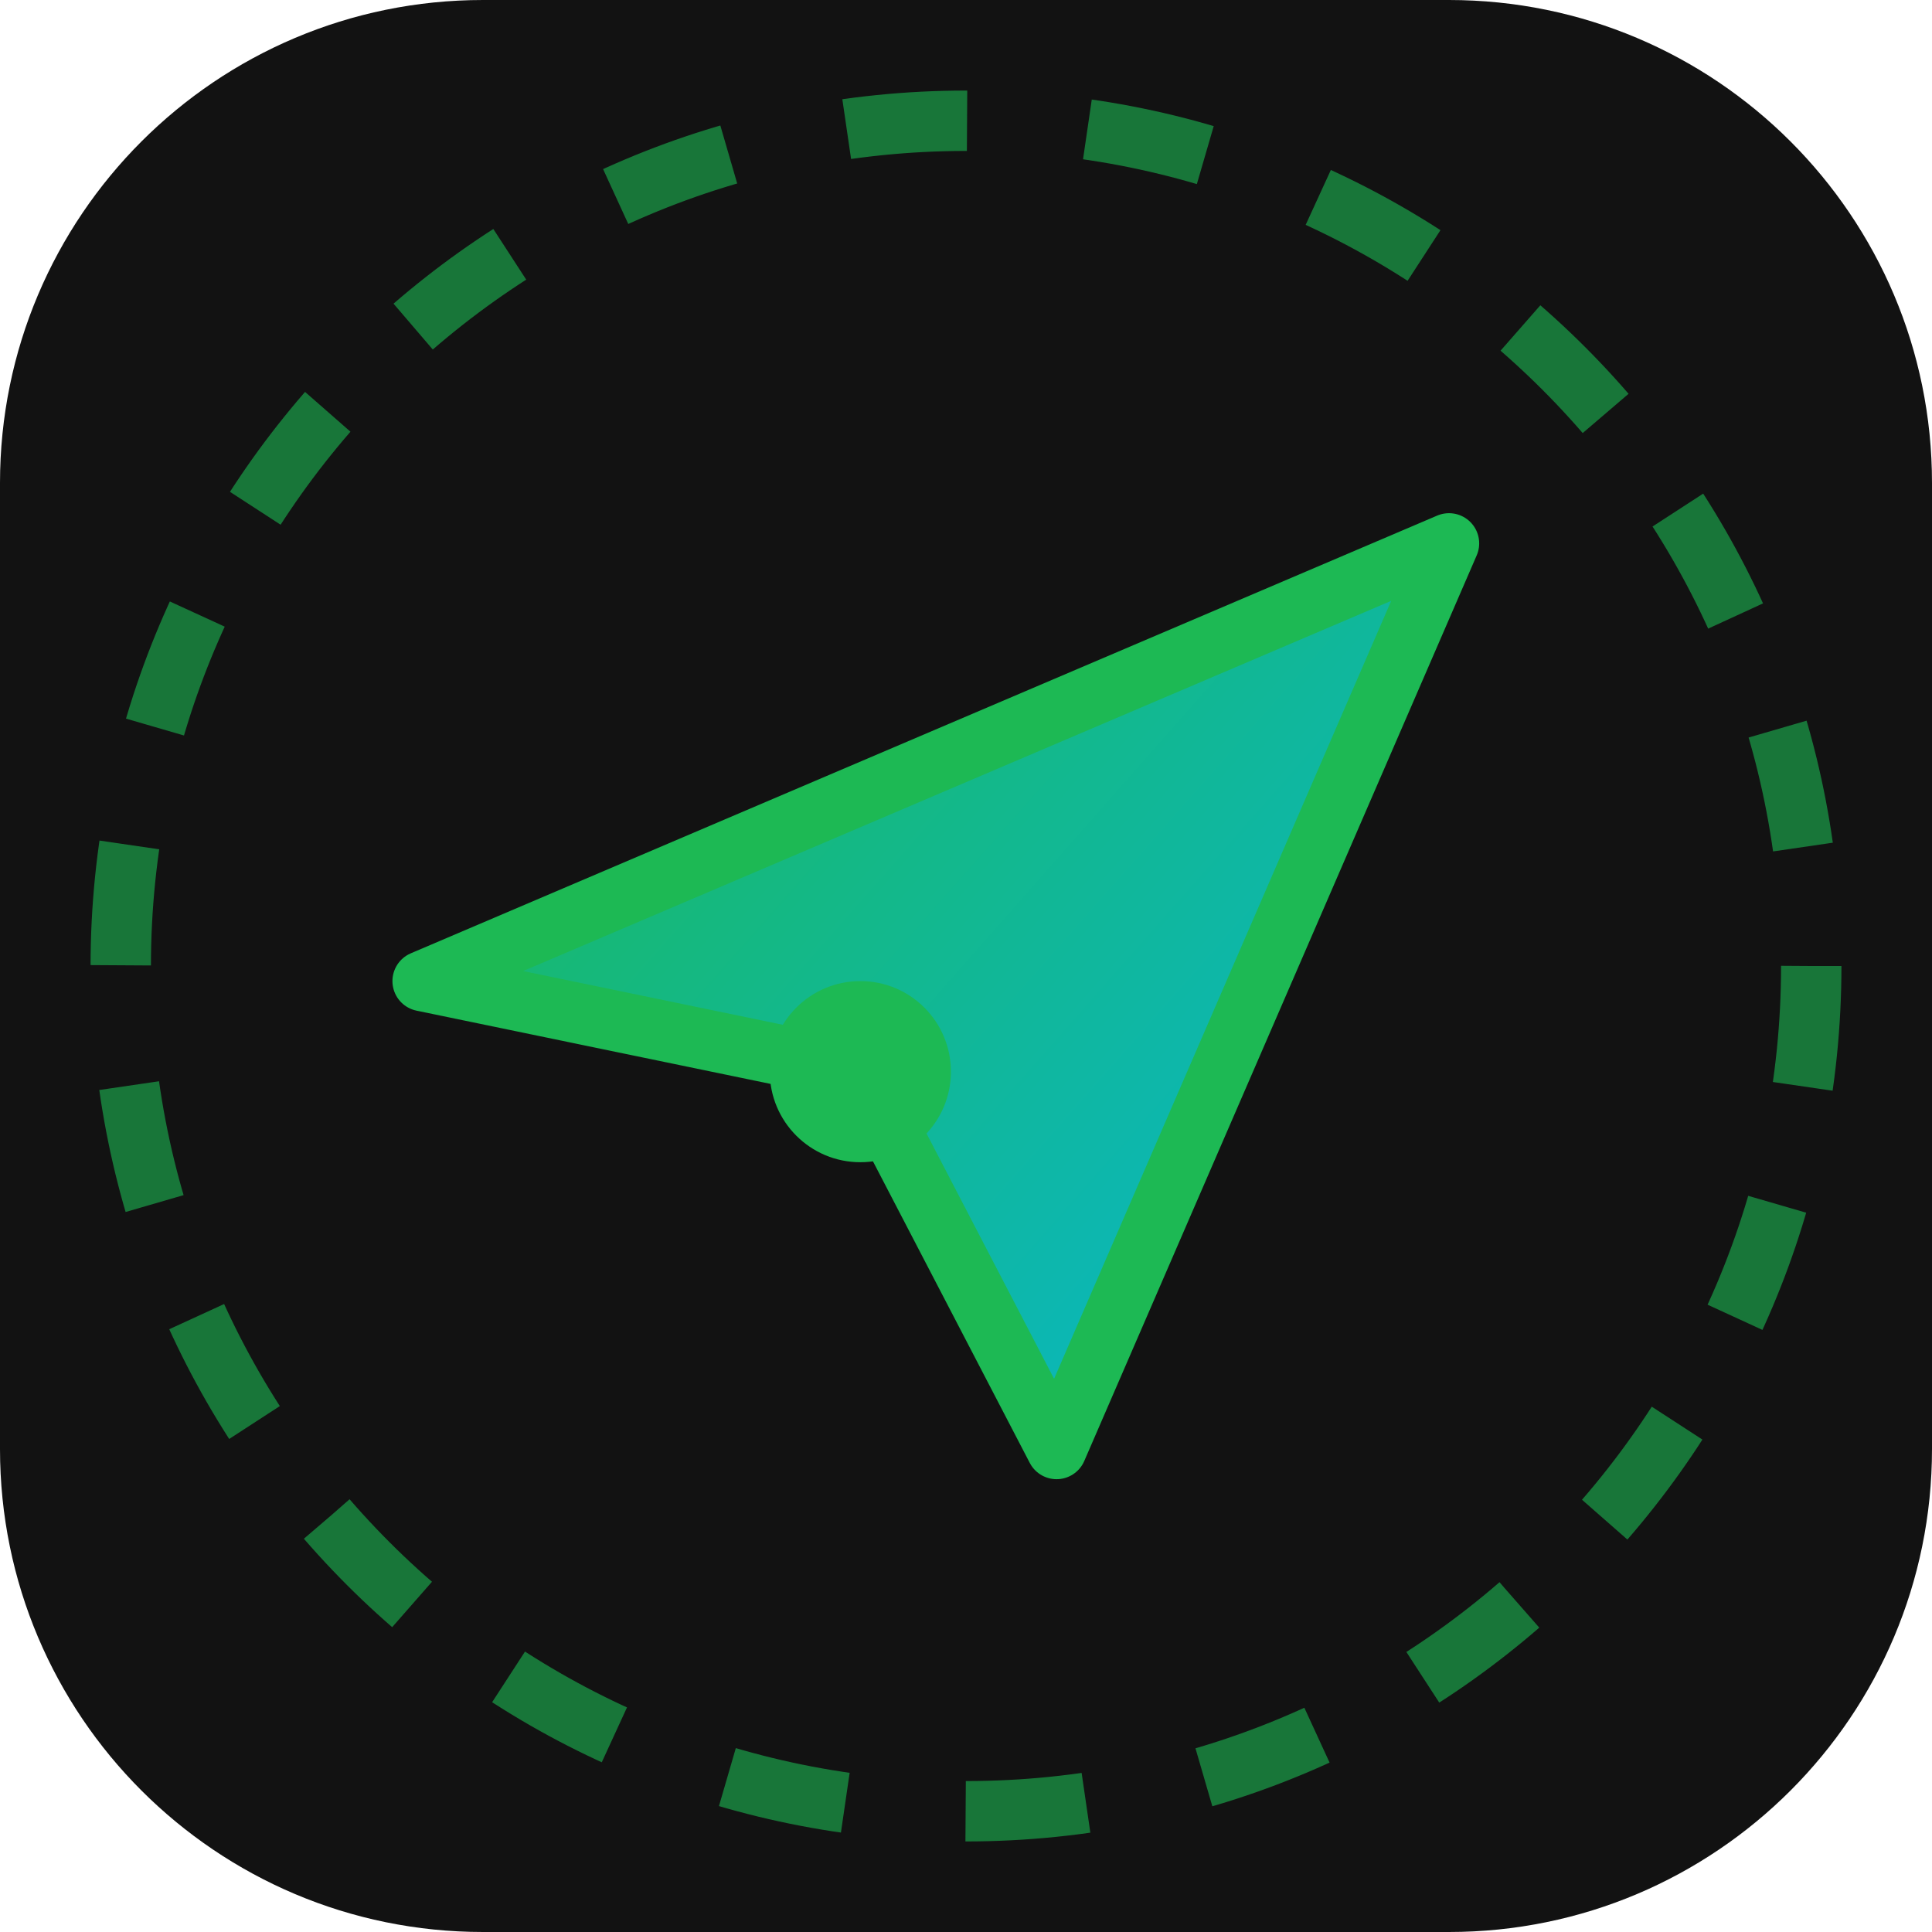
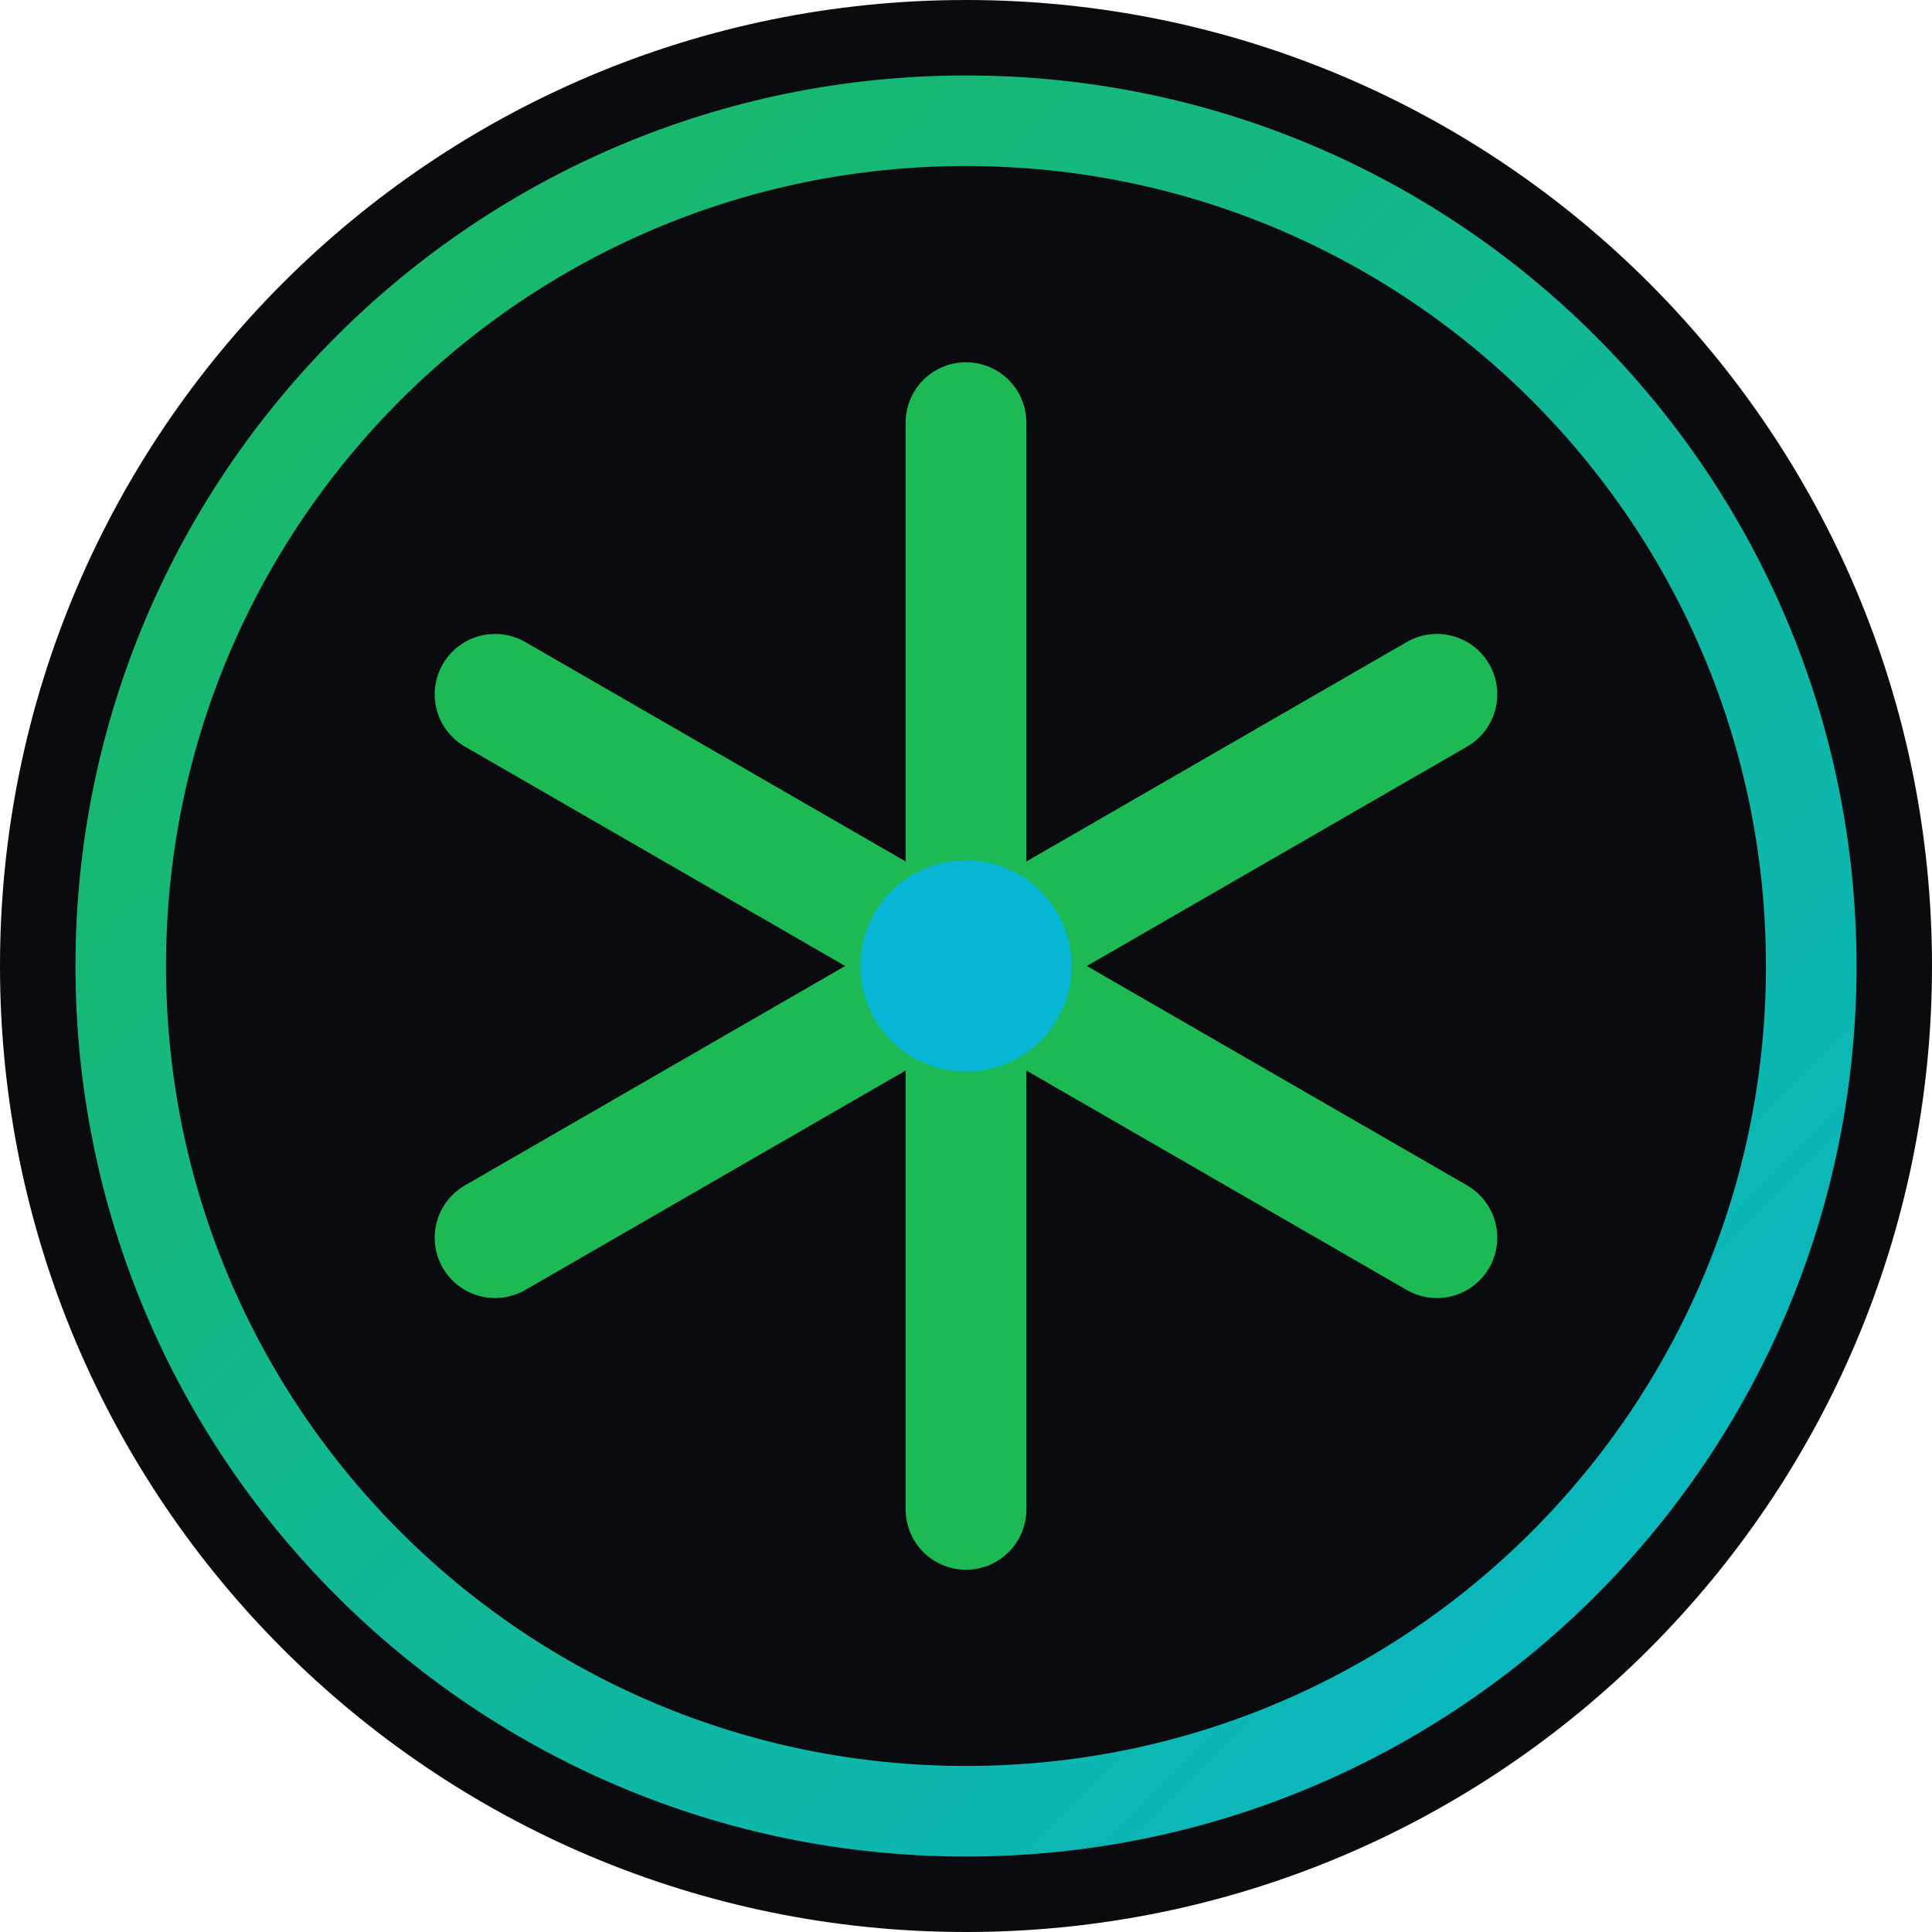
<svg xmlns="http://www.w3.org/2000/svg" viewBox="0 0 64 64" fill="none">
-   <rect width="64" height="64" rx="16" fill="#121212" />
-   <circle cx="32" cy="32" r="28" stroke="#1DB954" stroke-width="2" stroke-dasharray="4 4" opacity="0.6" />
-   <path d="M14 32.5L48 18L35 48L28.5 35.5L14 32.5Z" fill="url(#bot_gradient)" stroke="#1DB954" stroke-width="2" stroke-linejoin="round" />
-   <circle cx="28.5" cy="35.5" r="3" fill="#1DB954" />
+   <circle cx="32" cy="32" r="32" fill="#0A0B0E" />
+   <circle cx="32" cy="32" r="28" stroke="url(#star_grad)" stroke-width="3" />
+   <line x1="32" y1="14" x2="32" y2="50" stroke="#1DB954" stroke-width="4" stroke-linecap="round" />
+   <line x1="16.4" y1="23" x2="47.6" y2="41" stroke="#1DB954" stroke-width="4" stroke-linecap="round" />
+   <line x1="16.4" y1="41" x2="47.6" y2="23" stroke="#1DB954" stroke-width="4" stroke-linecap="round" />
+   <circle cx="32" cy="32" r="3.5" fill="#06B6D4" />
  <defs>
-     <linearGradient id="bot_gradient" x1="14" y1="18" x2="48" y2="48" gradientUnits="userSpaceOnUse">
+     <linearGradient id="star_grad" x1="0" y1="0" x2="64" y2="64" gradientUnits="userSpaceOnUse">
      <stop stop-color="#1DB954" />
      <stop offset="1" stop-color="#06B6D4" />
    </linearGradient>
  </defs>
</svg>
